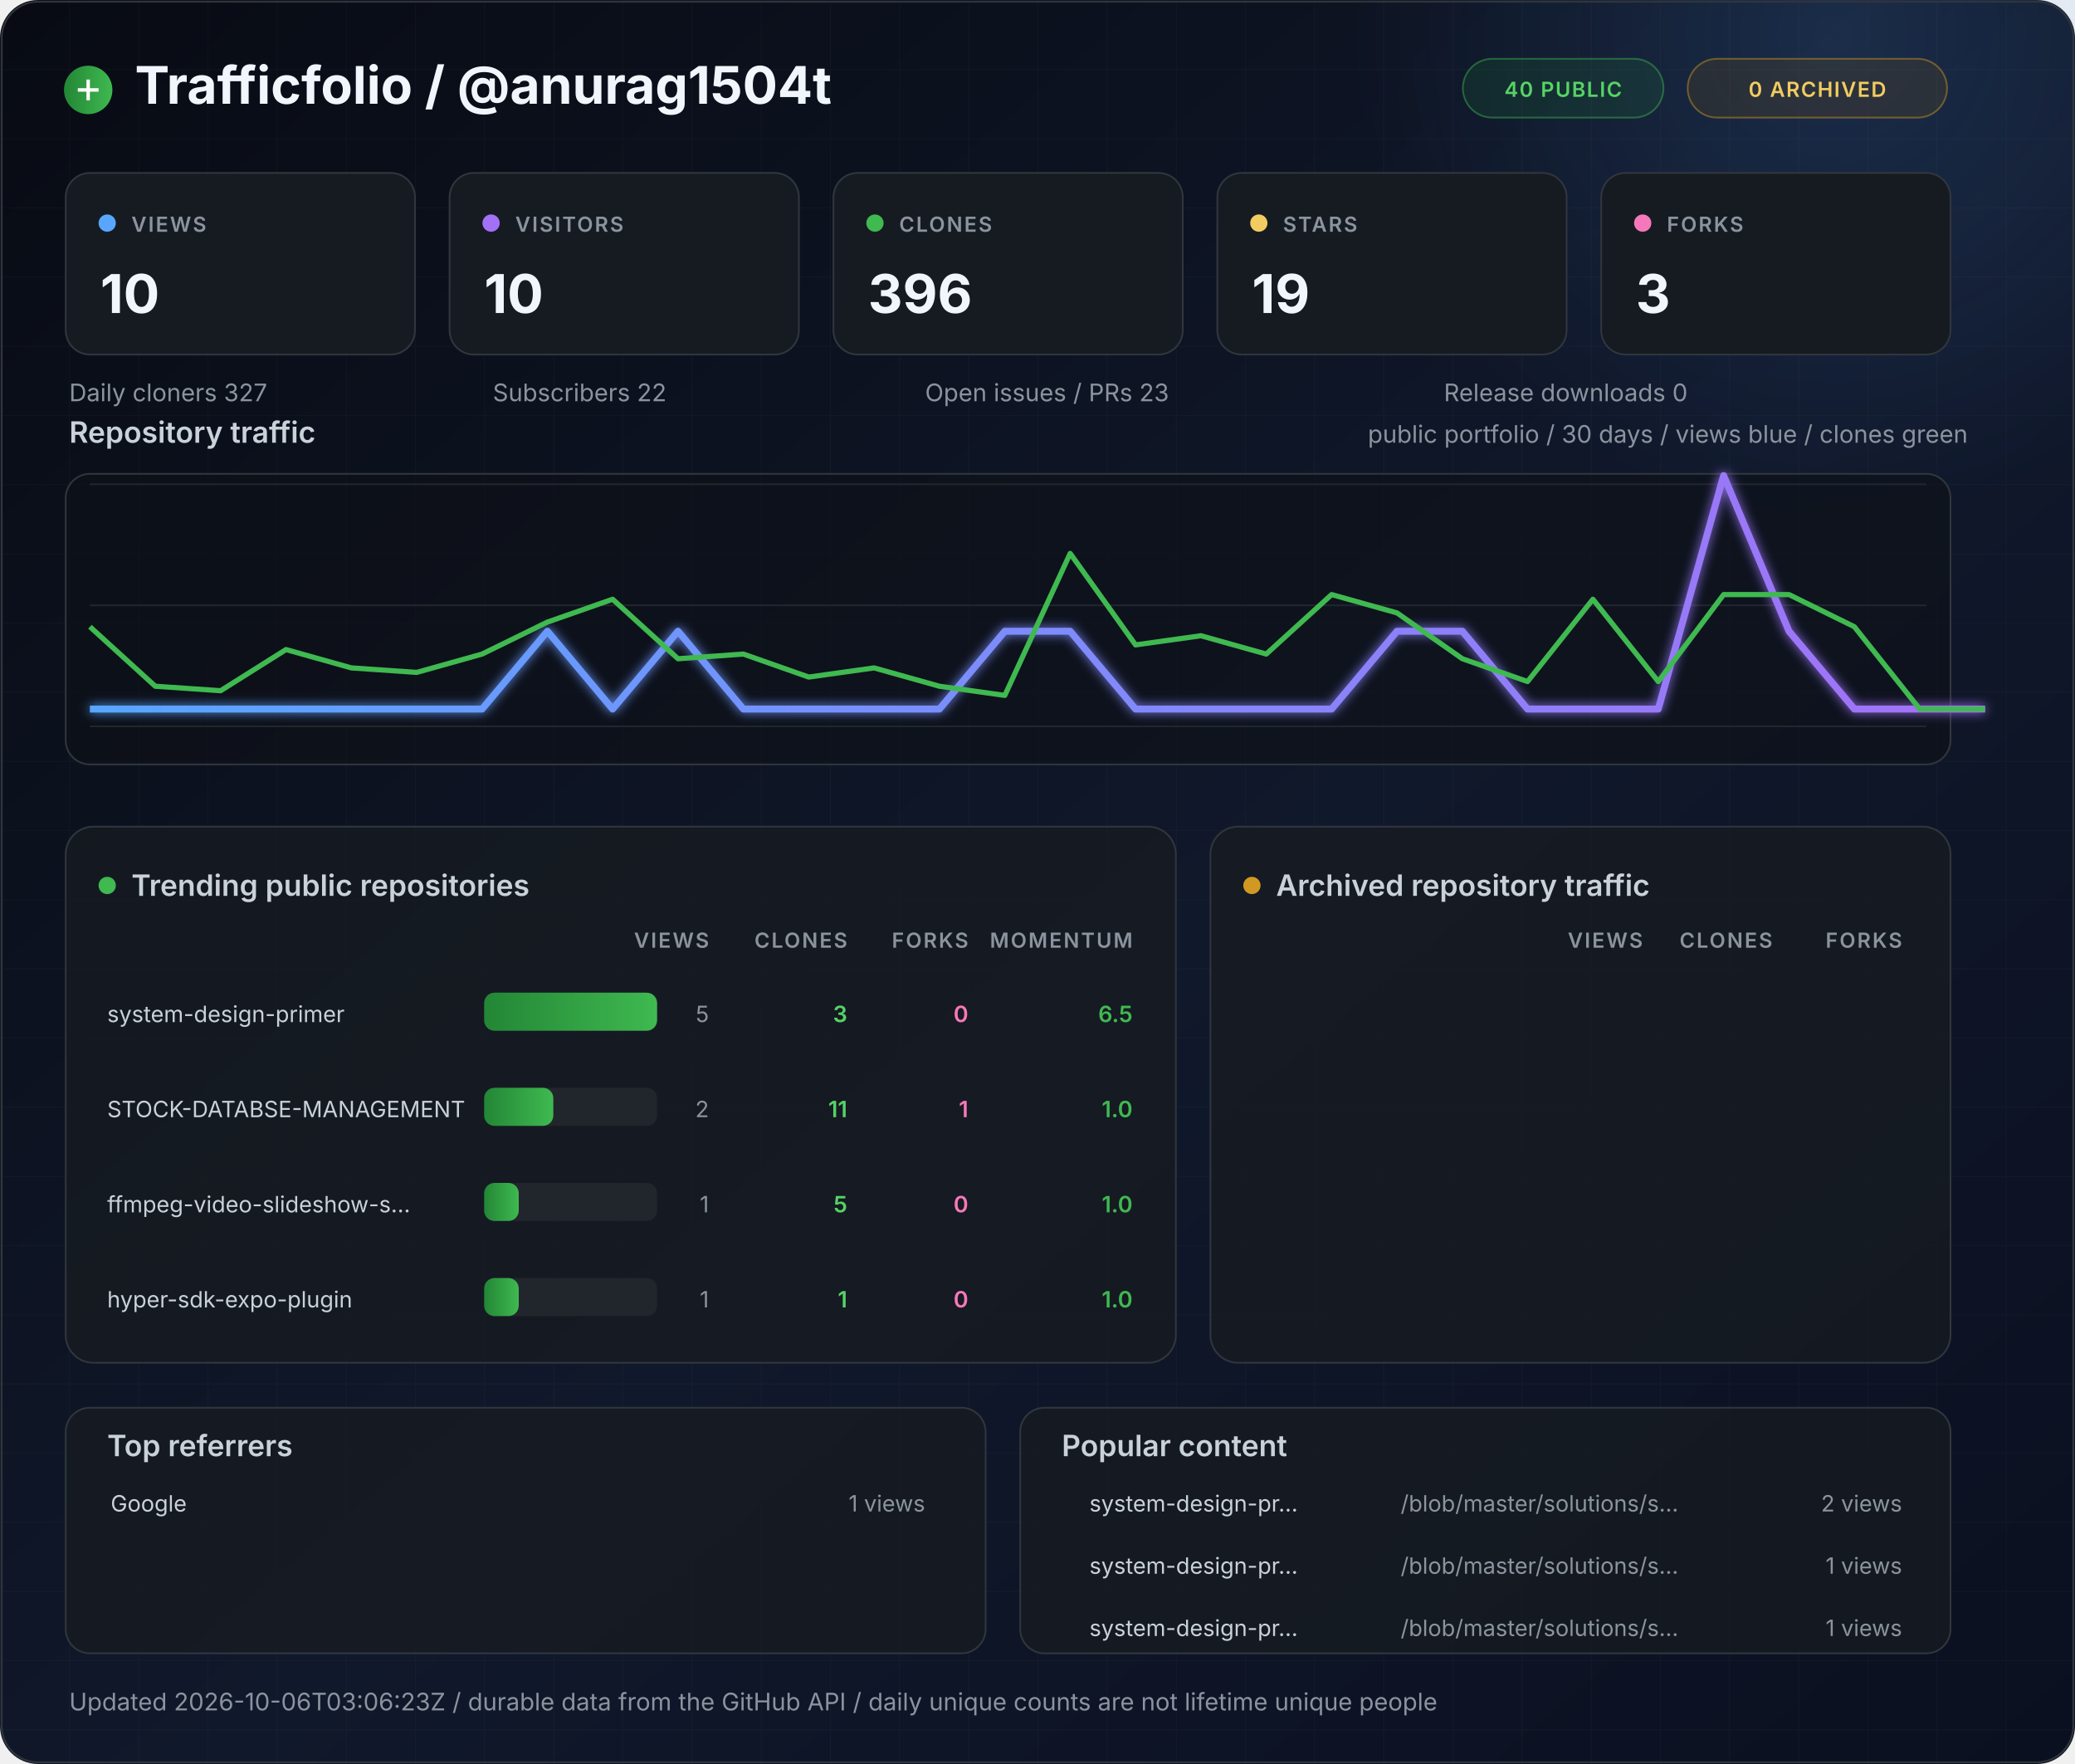
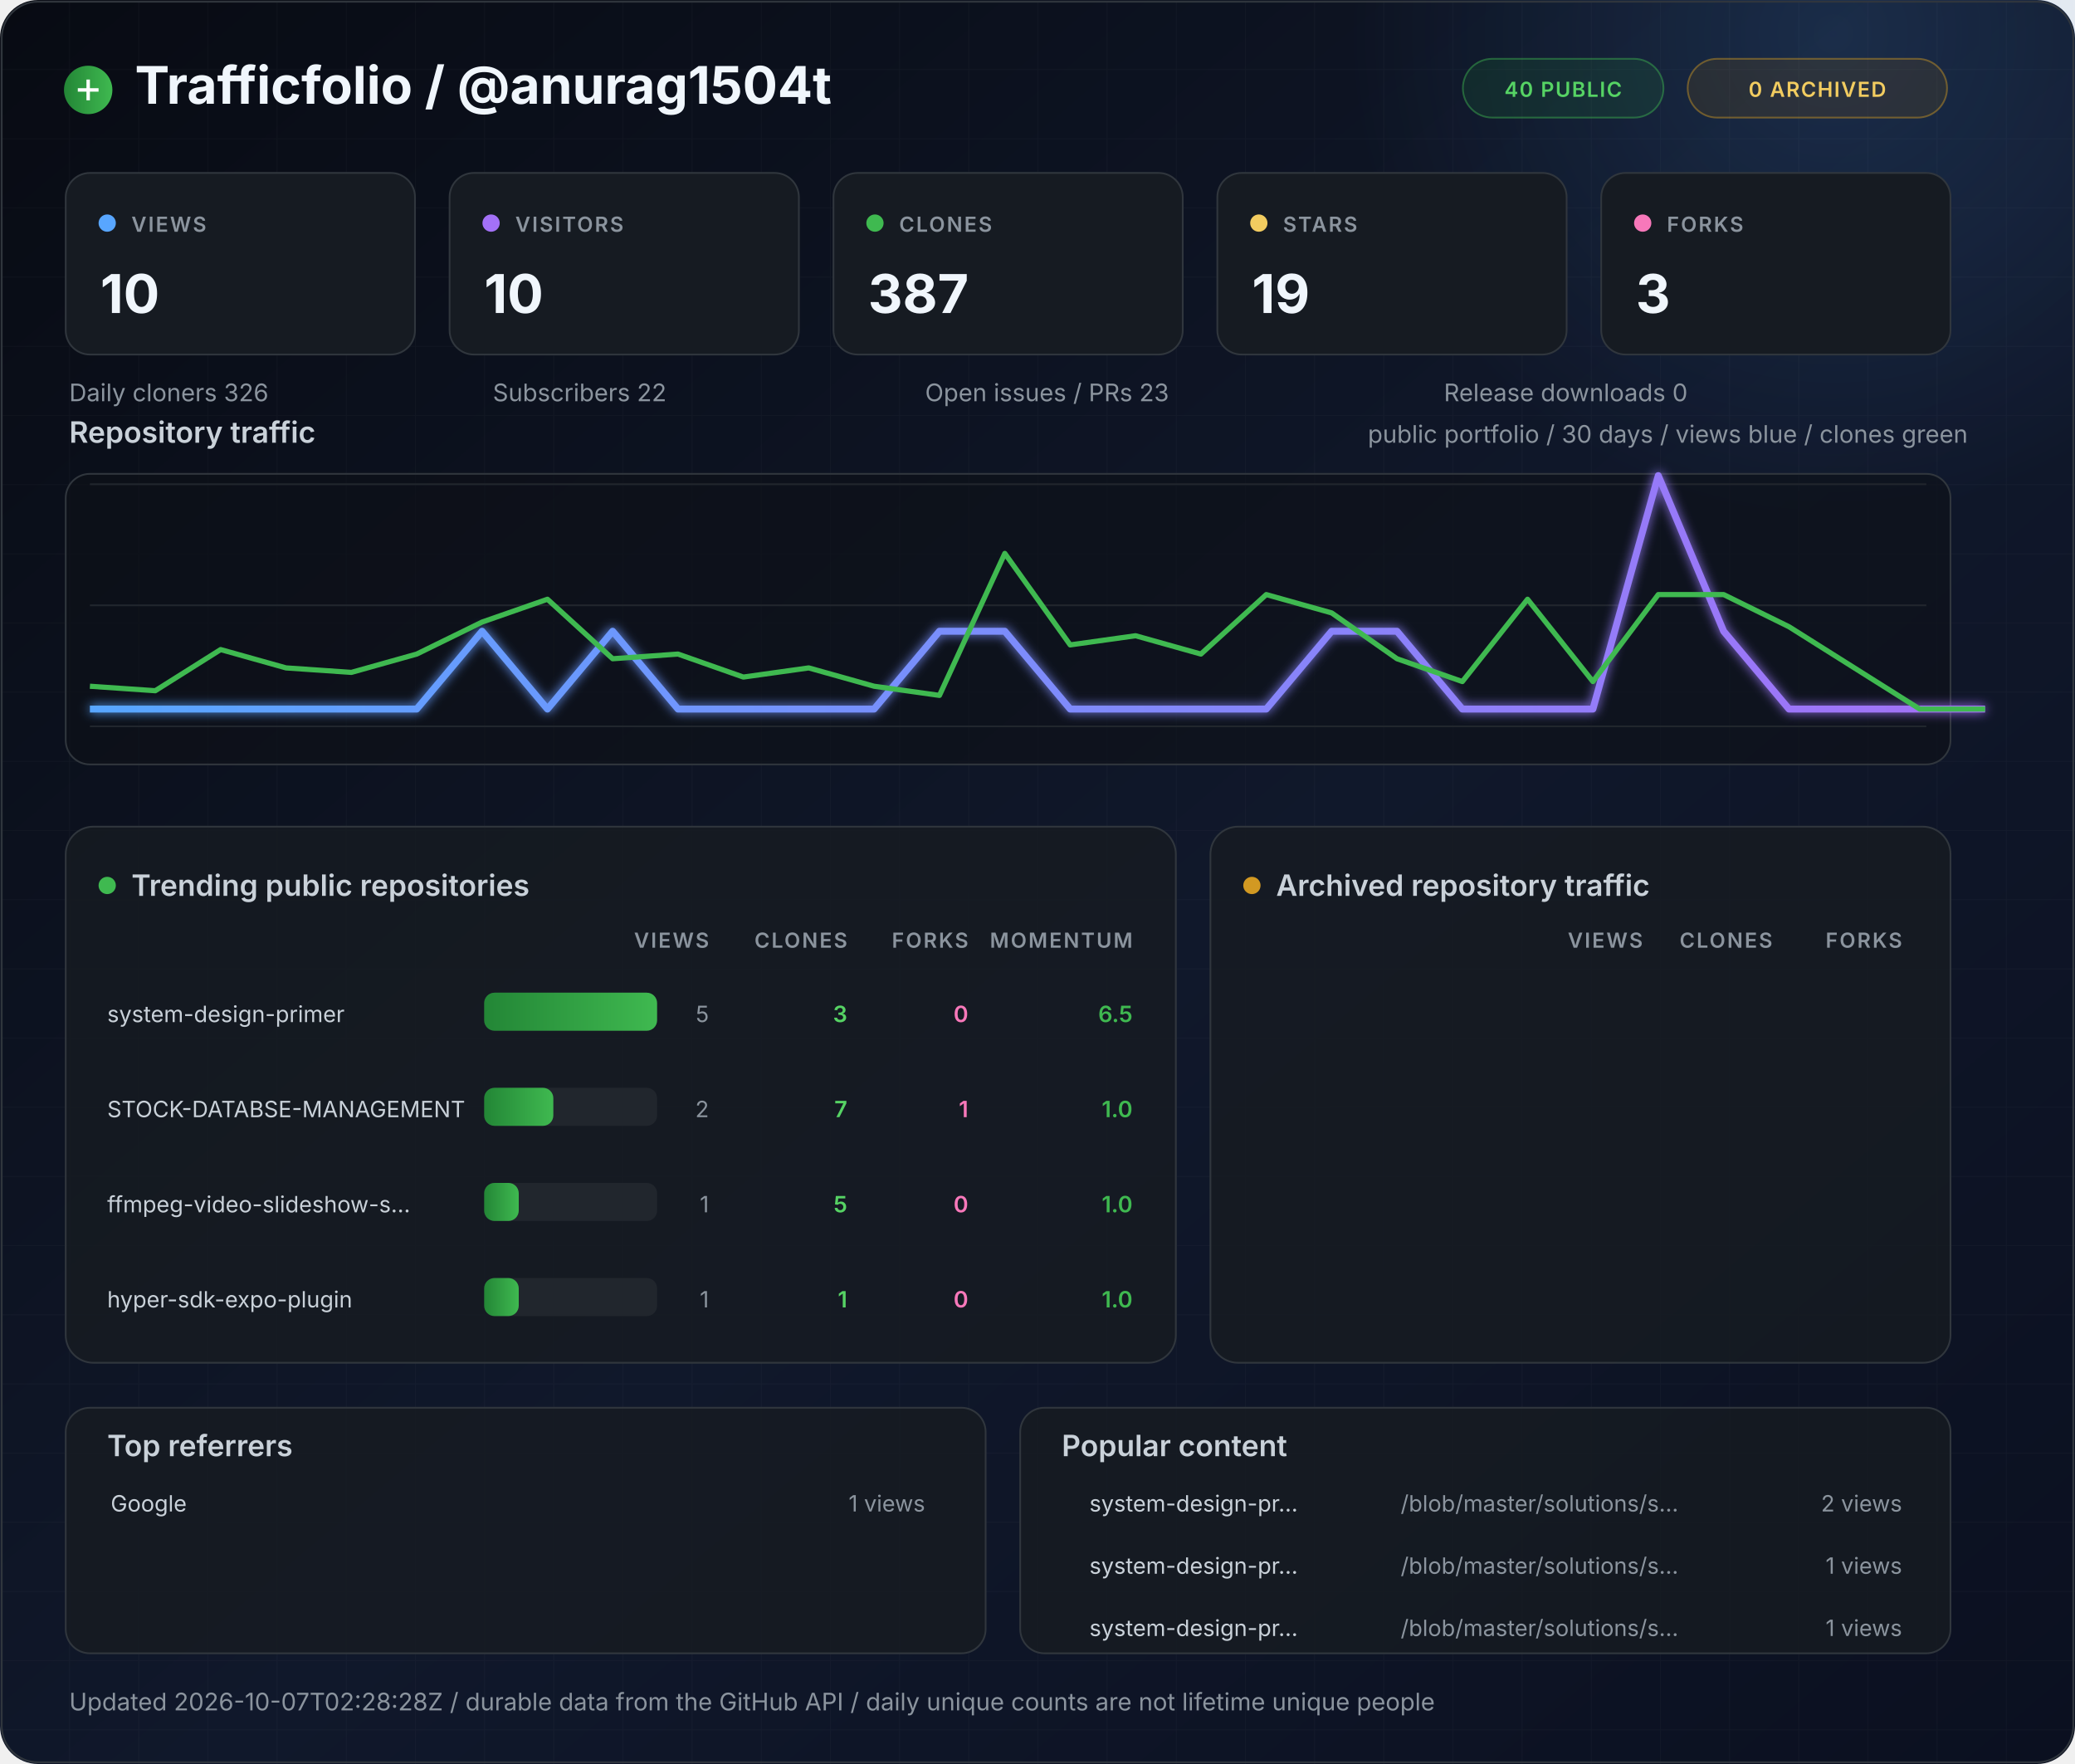
<svg xmlns="http://www.w3.org/2000/svg" width="1200" height="1020" viewBox="0 0 1200 1020" role="img" aria-label="Trafficfolio GitHub analytics dashboard for anurag1504t">
  <defs>
    <linearGradient id="bg" x1="0" y1="0" x2="1" y2="1">
      <stop stop-color="#080b13" />
      <stop offset=".55" stop-color="#10182b" />
      <stop offset="1" stop-color="#0b1020" />
    </linearGradient>
    <linearGradient id="line" x1="0" y1="0" x2="1" y2="0">
      <stop stop-color="#58a6ff" />
      <stop offset="1" stop-color="#a371f7" />
    </linearGradient>
    <linearGradient id="bar" x1="0" y1="0" x2="1" y2="0">
      <stop stop-color="#238636" />
      <stop offset="1" stop-color="#3fb950" />
    </linearGradient>
    <linearGradient id="archiveBar" x1="0" y1="0" x2="1" y2="0">
      <stop stop-color="#9e6a03" />
      <stop offset="1" stop-color="#f2cc60" />
    </linearGradient>
    <radialGradient id="ambient">
      <stop stop-color="#58a6ff" stop-opacity=".16" />
      <stop offset="1" stop-color="#58a6ff" stop-opacity="0" />
    </radialGradient>
    <pattern id="grid" width="40" height="40" patternUnits="userSpaceOnUse">
      <path d="M40 0H0V40" fill="none" stroke="#ffffff" stroke-opacity=".025" />
    </pattern>
    <filter id="glow">
      <feGaussianBlur stdDeviation="3" result="b" />
      <feMerge>
        <feMergeNode in="b" />
        <feMergeNode in="SourceGraphic" />
      </feMerge>
    </filter>
    <style>
    .title{font:750 30px -apple-system,BlinkMacSystemFont,"Segoe UI",sans-serif;fill:#f0f6fc}
    .subtitle{font:14px -apple-system,BlinkMacSystemFont,"Segoe UI",sans-serif;fill:#8b949e}
    .label{font:600 12px -apple-system,BlinkMacSystemFont,"Segoe UI",sans-serif;fill:#8b949e;letter-spacing:1px}
    .metric{font:700 31px -apple-system,BlinkMacSystemFont,"Segoe UI",sans-serif;fill:#f0f6fc}
    .section{font:600 17px -apple-system,BlinkMacSystemFont,"Segoe UI",sans-serif;fill:#c9d1d9}
    .repo,.value,.trend,.archive,.clone,.fork{font:13px -apple-system,BlinkMacSystemFont,"Segoe UI",sans-serif;fill:#c9d1d9}
    .value{fill:#8b949e} .trend{fill:#3fb950;font-weight:600} .archive{fill:#d29922}
    .clone{fill:#56d364;font-weight:600} .fork{fill:#f778ba;font-weight:600}
    .pill{font:600 12px -apple-system,BlinkMacSystemFont,"Segoe UI",sans-serif;letter-spacing:.7px}
  </style>
  </defs>
  <rect width="1200" height="1020" rx="22" fill="url(#bg)" />
  <rect width="1200" height="1020" rx="22" fill="url(#grid)" />
  <circle cx="1060" cy="20" r="280" fill="url(#ambient)" />
  <rect x="1" y="1" width="1198" height="1018" rx="21" fill="none" stroke="#30363d" />
  <circle cx="51" cy="52" r="14" fill="url(#bar)" />
  <path d="M45 52h12M51 46v12" stroke="#fff" stroke-width="2" />
  <text x="78" y="60" class="title">Trafficfolio / @anurag1504t</text>
  <rect x="846" y="34" width="116" height="34" rx="17" fill="#238636" fill-opacity=".16" stroke="#3fb950" stroke-opacity=".45" />
  <text x="904" y="56" text-anchor="middle" class="pill" fill="#56d364">40 PUBLIC</text>
  <rect x="976" y="34" width="150" height="34" rx="17" fill="#9e6a03" fill-opacity=".14" stroke="#d29922" stroke-opacity=".45" />
  <text x="1051" y="56" text-anchor="middle" class="pill" fill="#f2cc60">0 ARCHIVED</text>
  <rect x="38" y="100" width="202" height="105" rx="14" fill="#161b22" stroke="#30363d" />
  <circle cx="62" cy="129" r="5" fill="#58a6ff" />
  <text x="76" y="134" class="label">VIEWS</text>
  <text x="58" y="181" class="metric">10</text>
  <rect x="260" y="100" width="202" height="105" rx="14" fill="#161b22" stroke="#30363d" />
  <circle cx="284" cy="129" r="5" fill="#a371f7" />
  <text x="298" y="134" class="label">VISITORS</text>
  <text x="280" y="181" class="metric">10</text>
  <rect x="482" y="100" width="202" height="105" rx="14" fill="#161b22" stroke="#30363d" />
  <circle cx="506" cy="129" r="5" fill="#3fb950" />
  <text x="520" y="134" class="label">CLONES</text>
-   <text x="502" y="181" class="metric">396</text>
+   <text x="502" y="181" class="metric">387</text>
  <rect x="704" y="100" width="202" height="105" rx="14" fill="#161b22" stroke="#30363d" />
  <circle cx="728" cy="129" r="5" fill="#f2cc60" />
  <text x="742" y="134" class="label">STARS</text>
  <text x="724" y="181" class="metric">19</text>
  <rect x="926" y="100" width="202" height="105" rx="14" fill="#161b22" stroke="#30363d" />
  <circle cx="950" cy="129" r="5" fill="#f778ba" />
  <text x="964" y="134" class="label">FORKS</text>
  <text x="946" y="181" class="metric">3</text>
-   <text x="40" y="232" class="subtitle">Daily cloners 327</text>
+   <text x="40" y="232" class="subtitle">Daily cloners 326</text>
  <text x="285" y="232" class="subtitle">Subscribers 22</text>
  <text x="535" y="232" class="subtitle">Open issues / PRs 23</text>
  <text x="835" y="232" class="subtitle">Release downloads 0</text>
  <text x="40" y="256" class="section">Repository traffic</text>
  <text x="1138" y="256" text-anchor="end" class="subtitle">public portfolio / 30 days / views blue / clones green</text>
  <rect x="38" y="274" width="1090" height="168" rx="14" fill="#0d1117" fill-opacity=".62" stroke="#30363d" />
  <line x1="52" y1="420" x2="1114" y2="420" stroke="#21262d" />
  <line x1="52" y1="350" x2="1114" y2="350" stroke="#21262d" />
  <line x1="52" y1="280" x2="1114" y2="280" stroke="#21262d" />
-   <polyline points="52.0,410.0 89.8,410.0 127.6,410.0 165.4,410.0 203.2,410.0 241.0,410.0 278.8,410.0 316.6,365.0 354.3,410.0 392.1,365.0 429.9,410.0 467.7,410.0 505.5,410.0 543.3,410.0 581.1,365.0 618.9,365.0 656.7,410.0 694.5,410.0 732.3,410.0 770.1,410.0 807.9,365.0 845.7,365.0 883.4,410.0 921.2,410.0 959.0,410.0 996.8,275.0 1034.6,365.0 1072.4,410.0 1110.2,410.0 1148.0,410.0" fill="none" stroke="url(#line)" stroke-width="4" stroke-linejoin="round" filter="url(#glow)" />
-   <polyline points="52.0,362.4 89.8,396.8 127.6,399.4 165.4,375.6 203.2,386.2 241.0,388.8 278.8,378.2 316.6,359.7 354.3,346.5 392.1,380.9 429.9,378.2 467.7,391.5 505.5,386.2 543.3,396.8 581.1,402.1 618.9,320.0 656.7,372.9 694.5,367.6 732.3,378.2 770.1,343.8 807.9,354.4 845.7,380.9 883.4,394.1 921.2,346.5 959.0,394.1 996.8,343.8 1034.6,343.8 1072.4,362.4 1110.2,410.0 1148.0,410.0" fill="none" stroke="#3fb950" stroke-width="3" stroke-linejoin="round" />
+   <polyline points="52.0,410.0 89.8,410.0 127.6,410.0 165.4,410.0 203.2,410.0 241.0,410.0 278.8,365.0 316.6,410.0 354.3,365.0 392.1,410.0 429.9,410.0 467.7,410.0 505.5,410.0 543.3,365.0 581.1,365.0 618.9,410.0 656.7,410.0 694.5,410.0 732.3,410.0 770.1,365.0 807.9,365.0 845.7,410.0 883.4,410.0 921.2,410.0 959.0,275.0 996.8,365.0 1034.6,410.0 1072.4,410.0 1110.2,410.0 1148.0,410.0" fill="none" stroke="url(#line)" stroke-width="4" stroke-linejoin="round" filter="url(#glow)" />
+   <polyline points="52.0,396.8 89.8,399.4 127.6,375.6 165.4,386.2 203.2,388.8 241.0,378.2 278.8,359.7 316.6,346.5 354.3,380.9 392.1,378.2 429.9,391.5 467.7,386.2 505.5,396.8 543.3,402.1 581.1,320.0 618.9,372.9 656.7,367.6 694.5,378.2 732.3,343.8 770.1,354.4 807.9,380.9 845.7,394.1 883.4,346.5 921.2,394.1 959.0,343.8 996.8,343.8 1034.6,362.4 1072.4,386.2 1110.2,410.0 1148.0,410.0" fill="none" stroke="#3fb950" stroke-width="3" stroke-linejoin="round" />
  <rect x="38" y="478" width="642" height="310" rx="16" fill="#161b22" fill-opacity=".82" stroke="#30363d" />
  <circle cx="62" cy="512" r="5" fill="#3fb950" />
  <text x="76" y="518" class="section">Trending public repositories</text>
  <text x="410" y="548" text-anchor="end" class="label">VIEWS</text>
  <text x="490" y="548" text-anchor="end" class="label">CLONES</text>
  <text x="560" y="548" text-anchor="end" class="label">FORKS</text>
  <text x="655" y="548" text-anchor="end" class="label">MOMENTUM</text>
  <text x="62" y="591" class="repo">system-design-primer</text>
  <rect x="280" y="574" width="100" height="22" rx="6" fill="#21262d" />
  <rect x="280" y="574" width="100" height="22" rx="6" fill="url(#bar)" />
  <text x="410" y="591" text-anchor="end" class="value">5</text>
  <text x="490" y="591" text-anchor="end" class="clone">3</text>
  <text x="560" y="591" text-anchor="end" class="fork">0</text>
  <text x="655" y="591" text-anchor="end" class="trend">6.5</text>
  <text x="62" y="646" class="repo">STOCK-DATABSE-MANAGEMENT</text>
  <rect x="280" y="629" width="100" height="22" rx="6" fill="#21262d" />
  <rect x="280" y="629" width="40" height="22" rx="6" fill="url(#bar)" />
  <text x="410" y="646" text-anchor="end" class="value">2</text>
-   <text x="490" y="646" text-anchor="end" class="clone">11</text>
+   <text x="490" y="646" text-anchor="end" class="clone">7</text>
  <text x="560" y="646" text-anchor="end" class="fork">1</text>
  <text x="655" y="646" text-anchor="end" class="trend">1.0</text>
  <text x="62" y="701" class="repo">ffmpeg-video-slideshow-s...</text>
  <rect x="280" y="684" width="100" height="22" rx="6" fill="#21262d" />
  <rect x="280" y="684" width="20" height="22" rx="6" fill="url(#bar)" />
  <text x="410" y="701" text-anchor="end" class="value">1</text>
  <text x="490" y="701" text-anchor="end" class="clone">5</text>
  <text x="560" y="701" text-anchor="end" class="fork">0</text>
  <text x="655" y="701" text-anchor="end" class="trend">1.0</text>
  <text x="62" y="756" class="repo">hyper-sdk-expo-plugin</text>
  <rect x="280" y="739" width="100" height="22" rx="6" fill="#21262d" />
  <rect x="280" y="739" width="20" height="22" rx="6" fill="url(#bar)" />
  <text x="410" y="756" text-anchor="end" class="value">1</text>
  <text x="490" y="756" text-anchor="end" class="clone">1</text>
  <text x="560" y="756" text-anchor="end" class="fork">0</text>
  <text x="655" y="756" text-anchor="end" class="trend">1.0</text>
  <rect x="700" y="478" width="428" height="310" rx="16" fill="#161b22" fill-opacity=".82" stroke="#30363d" />
  <circle cx="724" cy="512" r="5" fill="#d29922" />
  <text x="738" y="518" class="section">Archived repository traffic</text>
  <text x="950" y="548" text-anchor="end" class="label">VIEWS</text>
  <text x="1025" y="548" text-anchor="end" class="label">CLONES</text>
  <text x="1100" y="548" text-anchor="end" class="label">FORKS</text>
  <rect x="38" y="814" width="532" height="142" rx="14" fill="#161b22" fill-opacity=".82" stroke="#30363d" />
  <text x="62" y="842" class="section">Top referrers</text>
  <text x="64" y="874" class="repo">Google</text>
  <text x="535" y="874" text-anchor="end" class="value">1 views</text>
  <rect x="590" y="814" width="538" height="142" rx="14" fill="#161b22" fill-opacity=".82" stroke="#30363d" />
  <text x="614" y="842" class="section">Popular content</text>
  <text x="630" y="874" class="repo">system-design-pr...</text>
  <text x="810" y="874" class="value">/blob/master/solutions/s...</text>
  <text x="1100" y="874" text-anchor="end" class="value">2 views</text>
  <text x="630" y="910" class="repo">system-design-pr...</text>
  <text x="810" y="910" class="value">/blob/master/solutions/s...</text>
  <text x="1100" y="910" text-anchor="end" class="value">1 views</text>
  <text x="630" y="946" class="repo">system-design-pr...</text>
  <text x="810" y="946" class="value">/blob/master/solutions/s...</text>
  <text x="1100" y="946" text-anchor="end" class="value">1 views</text>
-   <text x="40" y="989" class="subtitle">Updated 2026-10-06T03:06:23Z / durable data from the GitHub API / daily unique counts are not lifetime unique people</text>
+   <text x="40" y="989" class="subtitle">Updated 2026-10-07T02:28:28Z / durable data from the GitHub API / daily unique counts are not lifetime unique people</text>
</svg>
